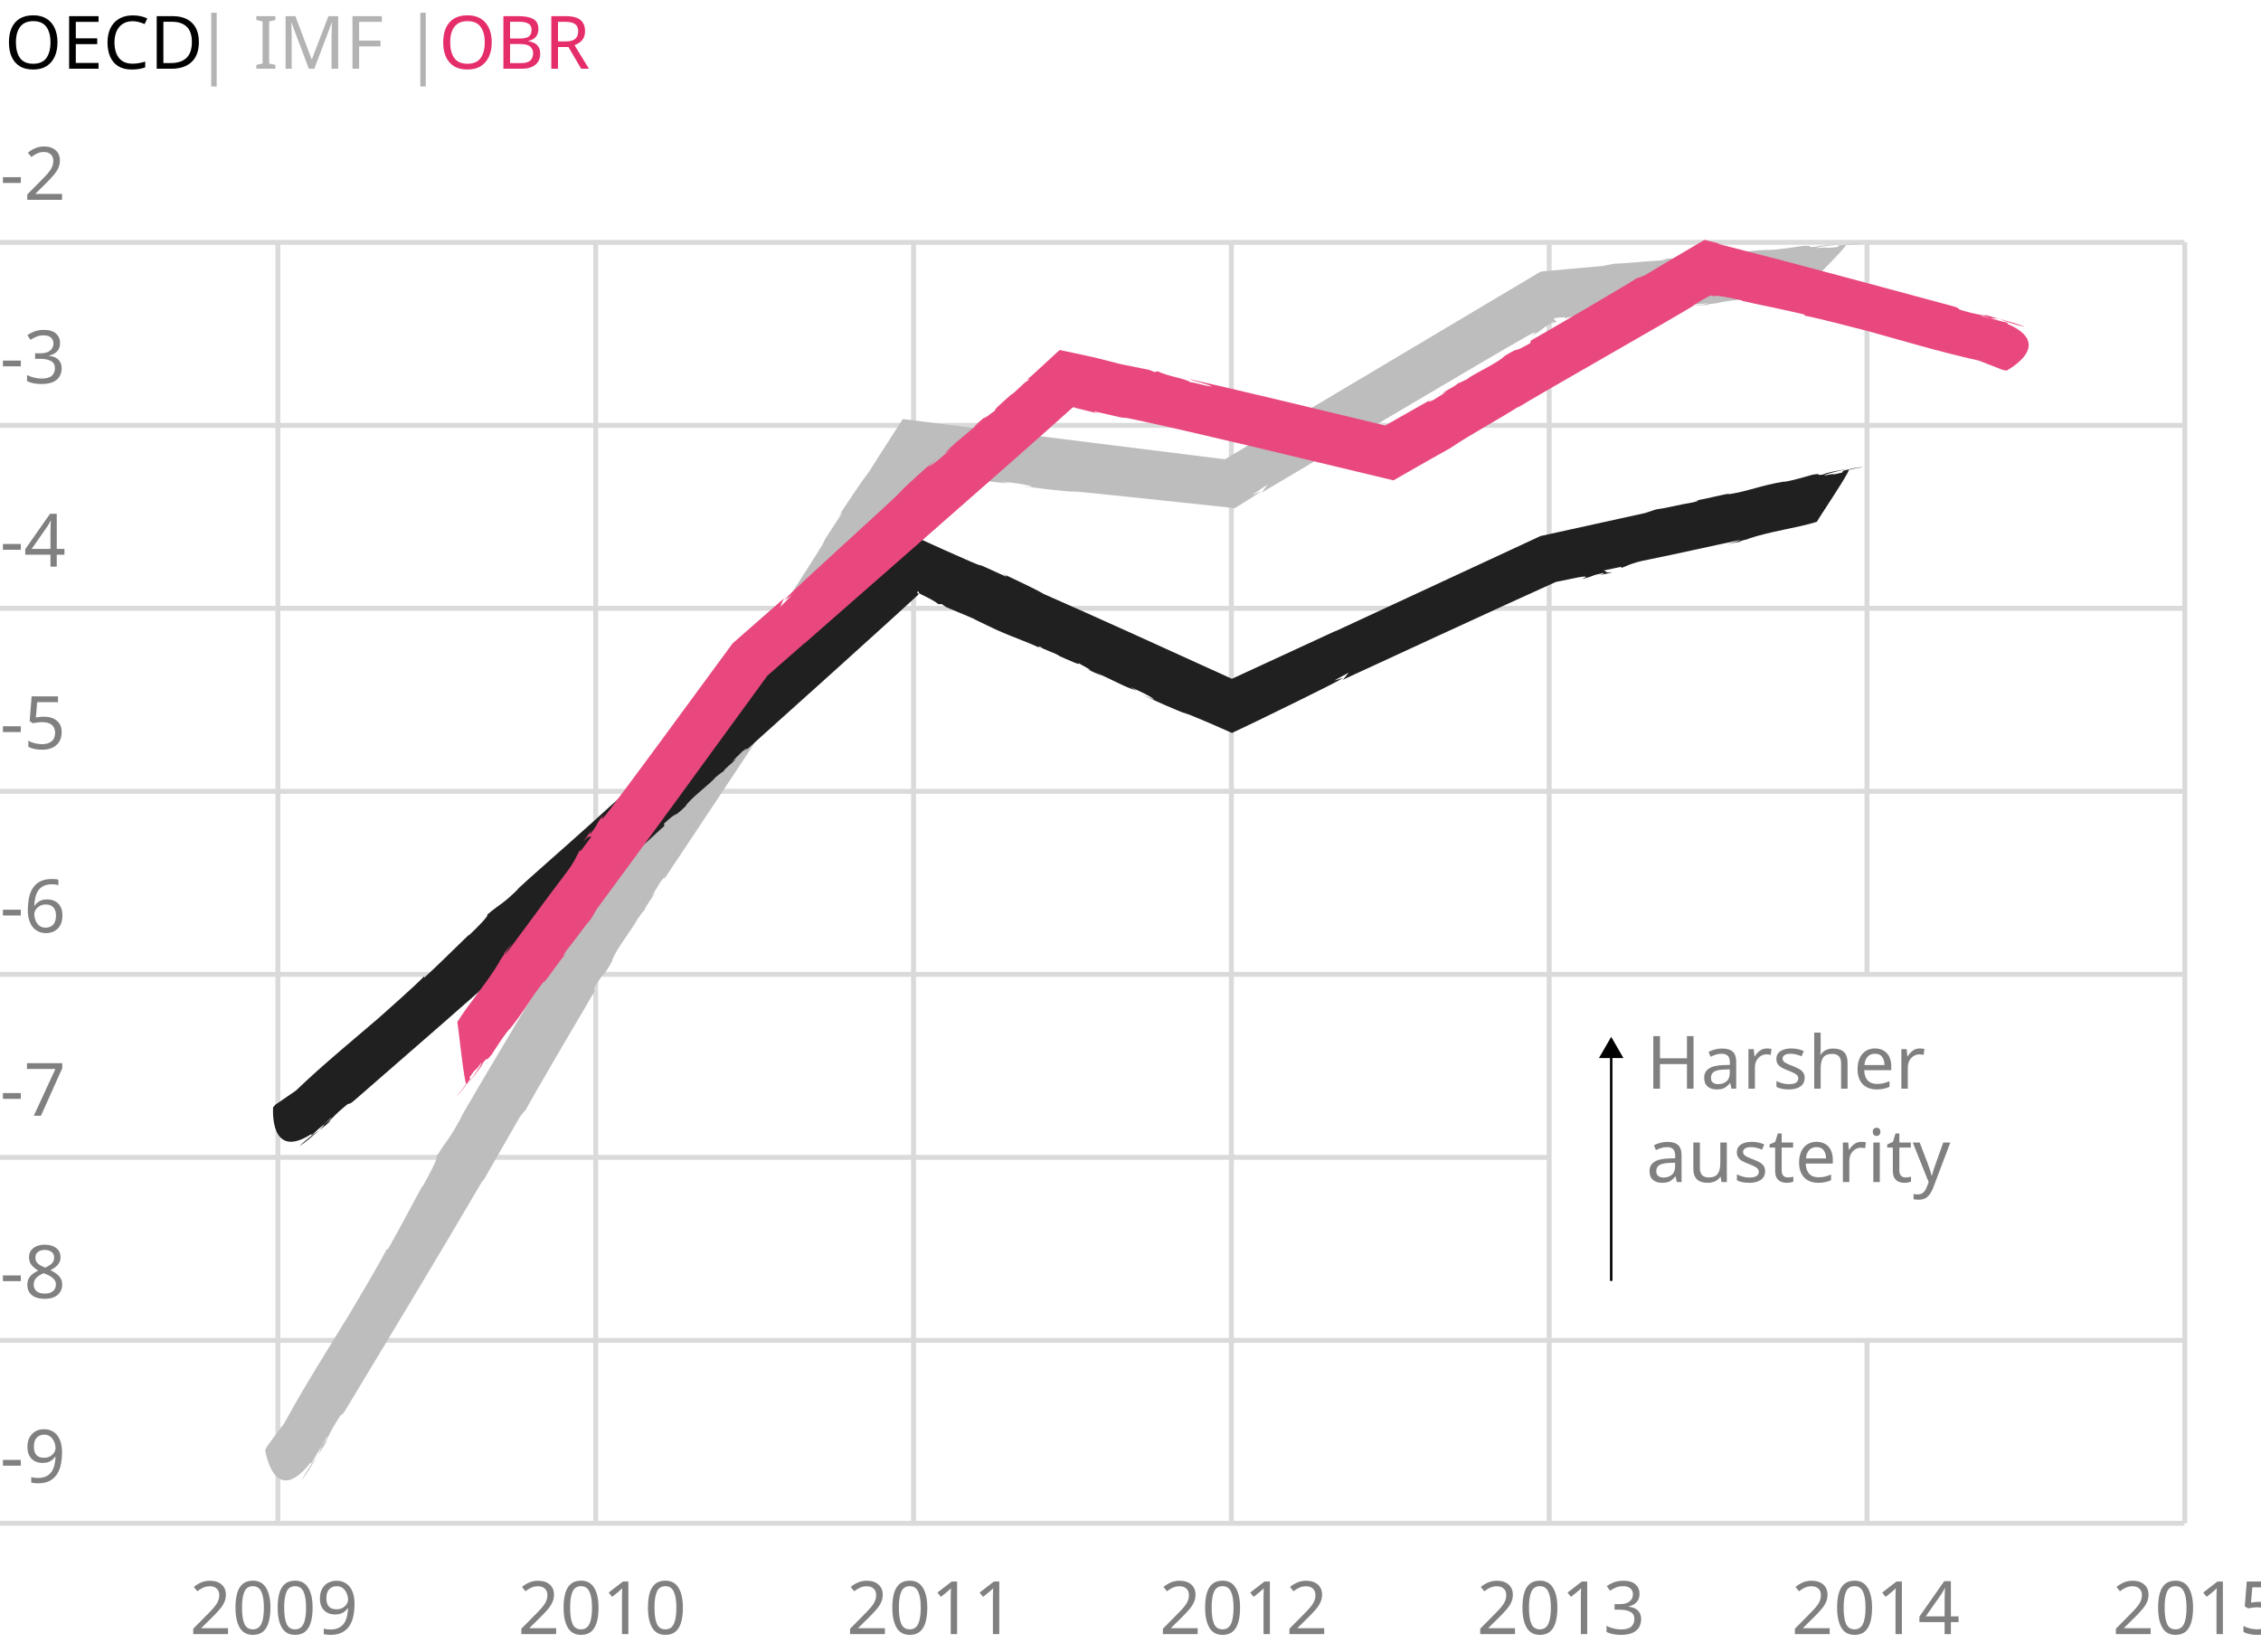
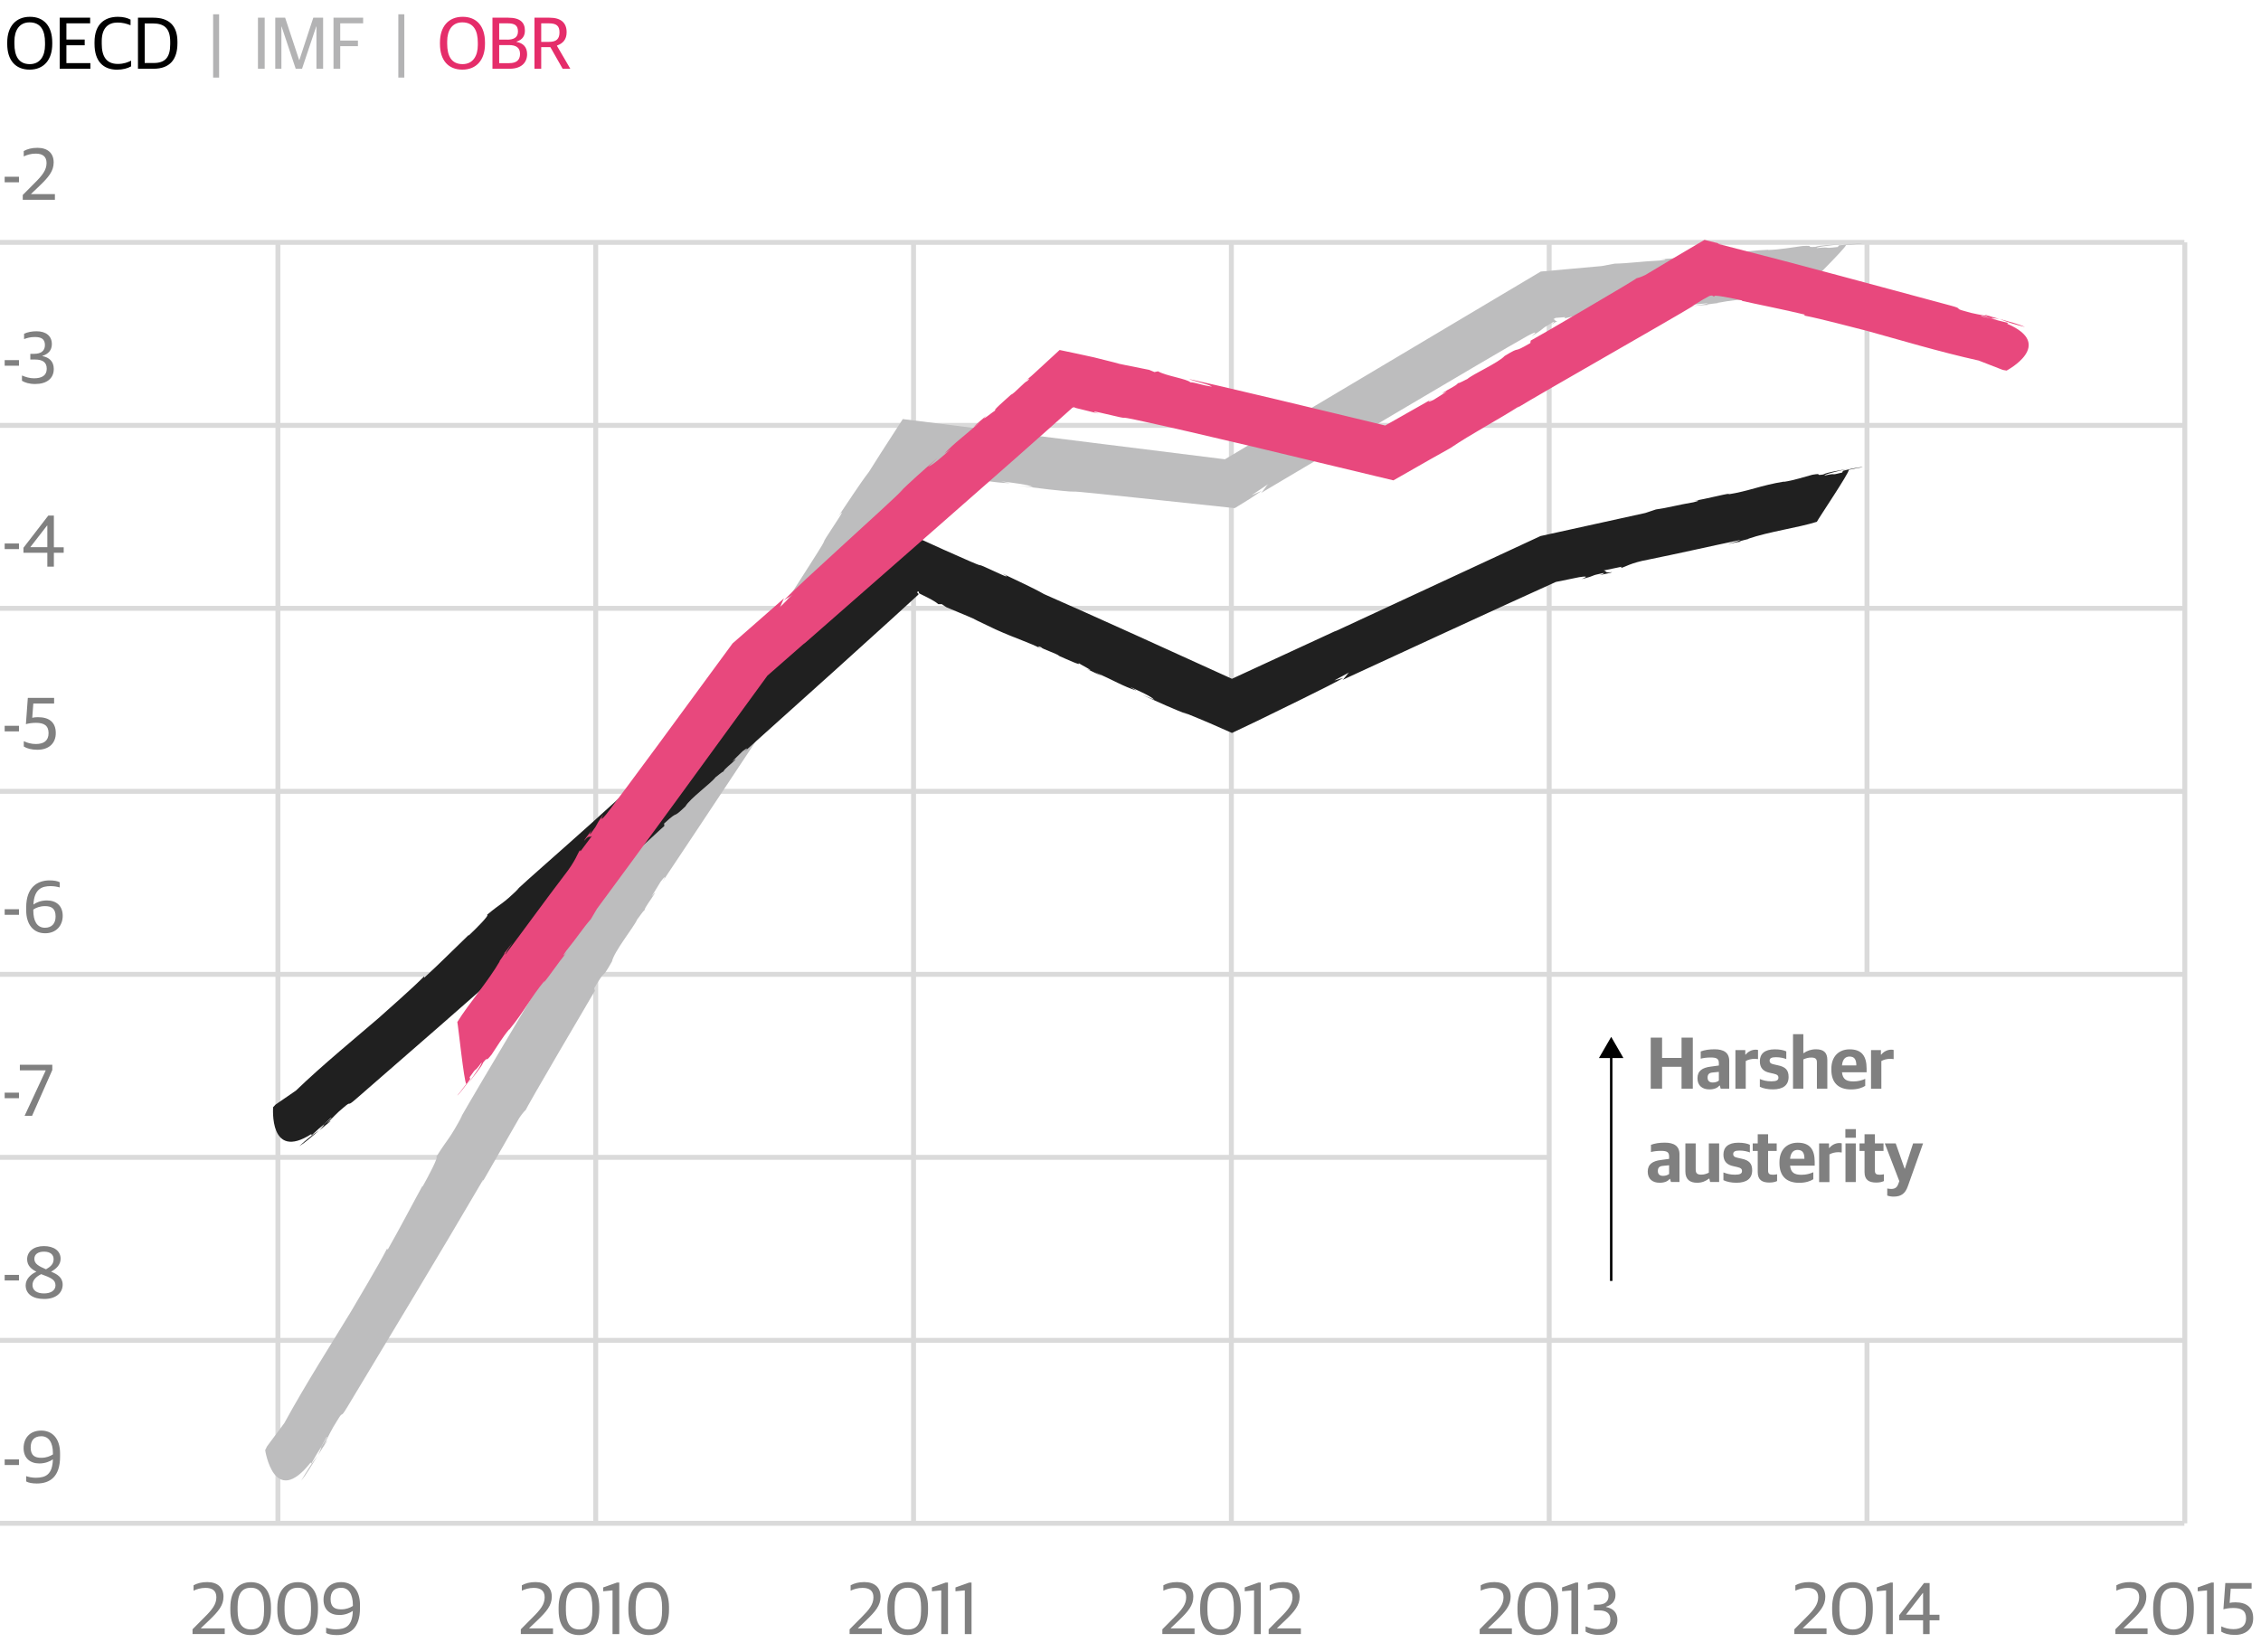
<svg xmlns="http://www.w3.org/2000/svg" width="460" height="336" viewBox="0 0 460 336">
-   <text transform="translate(.895 13.99)">
-     <tspan x="0" y="0" font-family="'DS3DisplaySans'" font-size="15">OECD</tspan>
-     <tspan x="38.5" y="0" fill="#B3B3B4" font-family="'DS3DisplaySans'" font-size="15">| IMF |</tspan>
-     <tspan x="88.35" y="0" fill="#E52D6A" font-family="'DS3DisplaySans'" font-size="15">OBR</tspan>
-   </text>
+   <path d="M1.47 8.94v-.3c0-3.22 1.72-5.22 4.62-5.22 2.82 0 4.54 1.86 4.54 5.23v.3c0 3.22-1.72 5.22-4.6 5.22-2.84 0-4.56-1.86-4.56-5.23zm7.69.24v-.51c0-2.42-.83-4.11-3.15-4.12-2.1 0-3.08 1.67-3.08 3.85v.51c0 2.42.83 4.14 3.13 4.14 2.11 0 3.1-1.68 3.1-3.87zM12.15 3.6h6.19v1.15h-4.83v3.3h3.72v1.16h-3.72v3.63h4.88v1.15h-6.24V3.6zM19.23 8.94v-.36c0-3.75 2.14-5.16 4.77-5.16 1.09 0 1.92.23 2.56.57v1.14c-.87-.33-1.63-.54-2.65-.54-1.86 0-3.21 1.08-3.21 3.77v.57c0 2.56.95 4.08 3.27 4.08 1.26 0 2.05-.35 2.71-.66v1.15c-.73.42-1.71.68-2.89.68-2.79-.01-4.56-1.72-4.56-5.24zM28.08 3.6h3.13c3.15 0 4.89 1.6 4.89 4.9v.3c0 3.24-1.5 5.19-4.86 5.19h-3.17V3.6zm3.19 9.22c2.32 0 3.36-1.14 3.36-3.81V8.5c0-2.82-1.29-3.73-3.54-3.73h-1.65v8.05h1.83z" />
+   <path fill="#B3B3B4" d="M43.36 2.91h1.22v12.88h-1.22V2.91zM52.48 3.6h1.37v10.39h-1.37V3.6zM56 3.6h2.01l2.85 8.61h.05l2.83-8.61h2v10.39h-1.36V5.4h-.05l-2.88 8.59h-1.29L57.29 5.4h-.04v8.59H56V3.6zM67.85 3.6h6.03v1.15h-4.66v3.5h3.6V9.4h-3.6v4.59h-1.37V3.6zM81.04 2.91h1.22v12.88h-1.22V2.91z" />
+   <path fill="#E52D6A" d="M89.51 8.94v-.3c0-3.22 1.72-5.22 4.62-5.22 2.82 0 4.54 1.86 4.54 5.23v.3c0 3.22-1.72 5.22-4.6 5.22-2.83 0-4.56-1.86-4.56-5.23zm7.7.24v-.51c0-2.42-.83-4.11-3.15-4.12-2.1 0-3.08 1.67-3.08 3.85v.51c0 2.42.83 4.14 3.13 4.14 2.11 0 3.1-1.68 3.1-3.87zM100.19 3.6h3.22c2.43 0 3.38.99 3.38 2.62 0 1.03-.43 1.84-1.69 2.25v.06c1.3.24 2.14 1.01 2.14 2.5 0 1.71-1.18 2.96-3.55 2.96h-3.5V3.6zm3 4.47c1.25 0 2.19-.38 2.19-1.67 0-1.27-.72-1.65-2.08-1.65h-1.74v3.31h1.63zm.41 4.78c1.45 0 2.2-.61 2.2-1.87 0-1.31-.82-1.81-2.29-1.81h-1.95v3.69h2.04zM108.74 3.6h3.06c2.28 0 3.48 1 3.48 2.95 0 1.49-.75 2.28-1.96 2.72v.07l2.71 4.65h-1.56l-2.5-4.4h-1.86v4.4h-1.37V3.6zm2.97 4.92c1.51 0 2.12-.62 2.12-1.94 0-1.31-.63-1.83-2.13-1.83h-1.59v3.77h1.6z" />
  <g stroke="#DADADA" stroke-miterlimit="10" fill="none">
    <path d="M0 309.98h444.41M0 272.75h444.41M0 235.51h315.05M0 198.27h444.41M0 161.03h444.41M0 123.79h444.41M0 86.56h444.41M0 49.32h444.41M56.54 49.32v260.66M121.2 49.32v260.66M185.86 49.32v260.66M250.52 49.32v260.66M315.18 49.32v260.66M379.84 272.52v37.46M379.84 49.32v148.51M444.5 49.32v260.66" />
  </g>
  <g fill="#BDBDBE">
    <path d="M61.27 301.33c.91-1.08 2.15-3.14 3.34-5.08-1.09 1.4-2.12 2.95-3.34 5.08zM64.63 296.22c0-.01.01-.02.01-.03-.02.03-.03.05-.04.07.02-.02.02-.03.03-.04zM377.2 49.49c-.57.06-1.21.12-1.86.18.62-.04 1.25-.1 1.86-.18zM121.04 201.62l-.16-.51c2.73-4.65 1.18-1.11 3.63-5.47.42-2.03 4.46-6.98 5.15-8.58.02.06 1.37-1.98 1.43-1.76.15-.79 1.31-2.14 2.09-3.47.23-.51-.3.29-.61.59l1.84-3.01c.84-1.1 1.18-1.29.39-.02 5.14-7.66 29.63-44.54 34.94-52.94-.89.94-2.44 3.59-3.39 4.37 1.27-2.31 2.18-3.2 2.63-4.28 1.01-.55 3.27-4.76 4.82-6.13l.15-.8.87-.99c6.05-9.84 1.31-2.29 6.98-10.82 3.21-4.98 4.39-7.57 6.33-10.25-.27.41-1.14 1.4-.37.07.09-.02.27-.25.49-.59.05-.09.11-.18.17-.28.07-.11.03-.05.05-.09l.03-.1c.04-.14.1-.34.2-.23v-.01c.09 0 .27.02.42 0h.03c.06 0 .12.01.18.01.13.01.25.02.37.02.22.01.41.02.53.01.24-.02.24-.08-.15-.23.8.29 5.1.92 2.51.75 1.45.2 2.86.43 3.92.49l-1.86-.34c4.92.58 7.57 1.21 10.81 1.3l-1.8-.38c2.94.36 5.4.65 6.51 1.16l-3.03-.28c4.88.62 7.82.98 11.91 1.31l-1.45-.2c2.1.12 7.76.72 14.09 1.39 6.83.73 14.38 1.53 19.52 2.07.85-.52 1.64-1.02 2.39-1.47.3-.19.59-.37.87-.55.2-.13.38-.25.56-.37.71-.47 1.28-.85 1.66-1.12l-2.05.88 3.44-2.3c-.42.25-1.25 1.8-1.65 1.93 7.62-4.52 47.24-28.08 54.39-32.07 2.93-1.54.74.09.73.14 3.41-2.13 1.34-1.14 4.3-2.85.83-.43-.05.29-.49.59.23-.14.46-.28.68-.41.16-.09.32-.18.47-.27.08-.04.15-.08.2-.12.04-.01.06-.03.06-.07-.03 0-.06-.01-.09-.02-.15.01-.24-.06-.33-.15-.04-.05-.08-.1-.12-.14-.06-.04-.06-.11-.27-.04.17-.1.35-.2.52-.3l1.98-.16-.17.24c.98-.08 2.42-.83 6.73-1.1 7.26-.56 15.13-1.35 22.43-1.96-.1.14-1.63.36-3.15.58.98-.08 2.47-.25 3.38-.24-1.78-.07 3.05-.43 1.66-.41 5.29-1.02 12.25-1.16 16.93-1.95.37-.52 9.34-9.26 9.29-9.83 1.46-.12 2.92-.24 3.37-.24-.39-.1-3.27.09-4.8.31l-.24.33c-3.51.43-.84-.11-4.27.22-.21-.24 2.95-.58 5.73-.85-2.51.2-5.02.24-6.02.61-2.37.11.23-.33-2.61-.18-2.01.26-4.65.75-6.98.81l.04-.05c-5.67.25-8.6 1.17-13.78 1.37l.55-.13c-1.84.02-5.41.54-8.71.68.94-.03 1.77.08-.2.28-3.8.18-6.36.58-9.14.63l-2.63.49c-2.08.19-5.05.46-12.41 1.12-14.09 8.39-49.13 29.24-59.1 35.17l.43-.3-5.58 3.33c-18.24-2.28-46.61-5.81-65.54-8.18-4.6 7.1-5.29 8.21-6.89 10.75-1.98 2.58-4.37 6.34-6.28 9.13 1.11-1.52.91-.88.1.34-5.66 8.6-.24.67-5.85 9.44-6.37 10.15-31.69 48.39-37.69 57.18-2.82 4.98-6.97 10.79-9.82 15.61 0 0 .05-.13.11-.27l.12-.26c-2.95 5.24-20.47 34.41-23.9 40.5l.52-.78c-2.9 5.37-2.81 4.45-5.35 8.52.67-.33-1.78 4.29-2.77 6.02l-.04-.11c-1.46 2.62-4.61 8.67-7.07 12.97l-.09-.28c-1.89 3.69-5.92 10.34-7.4 12.91-3.52 5.81-9.17 14.65-13.52 22.63l-3.52 4.74-.38.77s1.79 12.01 9.27 2.5l.09.28 1.18-2.06c1.53-2.4 1.98-3.66 2.07-3.38l-2 3.34c1.5-2.43.59-.65.15.35.62-1.02 1.23-2 1.77-2.79.21-.53-.29.31-.56.67.71-1.36 1.62-3.31 2.65-4.87 1.5-2.51.4.02 2.15-2.91 9.27-15.43 18.32-30.33 27.5-46.03.29-.31.04.11-.2.59 2.73-4.76 5.15-8.98 7.64-13.31.79-1.14 1.09-1.4 1.38-1.7-.29.31 3.16-5.66 6.71-11.74 1.78-3.04 3.58-6.11 4.96-8.45 1.32-2.28 2.27-3.87 2.33-3.96z" />
  </g>
-   <text transform="translate(0 301.689)" fill="#808080" font-family="'DS3DisplaySans'" font-size="15">-9</text>
-   <text transform="translate(0 264.143)" fill="#808080" font-family="'DS3DisplaySans'" font-size="15">-8</text>
-   <text transform="translate(0 227.046)" fill="#808080" font-family="'DS3DisplaySans'" font-size="15">-7</text>
-   <text transform="translate(0 189.725)" fill="#808080" font-family="'DS3DisplaySans'" font-size="15">-6</text>
-   <text transform="translate(0 152.404)" fill="#808080" font-family="'DS3DisplaySans'" font-size="15">-5</text>
-   <text transform="translate(0 115.309)" fill="#808080" font-family="'DS3DisplaySans'" font-size="15">-4</text>
-   <text transform="translate(0 77.988)" fill="#808080" font-family="'DS3DisplaySans'" font-size="15">-3</text>
-   <text transform="translate(0 40.666)" fill="#808080" font-family="'DS3DisplaySans'" font-size="15">-2</text>
-   <text transform="translate(38.596 332.526)" fill="#808080" font-family="'DS3DisplaySans'" font-size="15">2009</text>
-   <text transform="translate(105.35 332.526)" fill="#808080" font-family="'DS3DisplaySans'" font-size="15">2010</text>
-   <text transform="translate(172.234 332.526)" fill="#808080" font-family="'DS3DisplaySans'" font-size="15">2011</text>
-   <text transform="translate(235.87 332.526)" fill="#808080" font-family="'DS3DisplaySans'" font-size="15">2012</text>
-   <text transform="translate(300.43 332.526)" fill="#808080" font-family="'DS3DisplaySans'" font-size="15">2013</text>
-   <text transform="translate(364.449 332.526)" fill="#808080" font-family="'DS3DisplaySans'" font-size="15">2014</text>
-   <text transform="translate(429.755 332.526)" fill="#808080" font-family="'DS3DisplaySans'" font-size="15">2015</text>
+   <g fill="#808080">
+     <path d="M.95 296.98h2.91v1.14H.95v-1.14zM5.33 301.46v-1.08c.39.15 1.17.33 1.92.33 2.07 0 3.42-.67 3.51-3.75-.58.43-1.58.84-2.75.84-1.88 0-3.21-1.08-3.21-3.13 0-1.95 1.21-3.56 3.58-3.56 2.22 0 3.84 1.56 3.84 4.65v.66c0 4.08-2.05 5.46-4.74 5.46-.91 0-1.72-.15-2.15-.42zm5.44-5.5v-.22c0-2.18-.84-3.48-2.37-3.48-1.47 0-2.16.88-2.16 2.28 0 1.69.9 2.11 2.16 2.11 1.01 0 1.78-.32 2.37-.69z" />
+   </g>
+   <g fill="#808080">
+     <path d="M.95 259.43h2.91v1.14H.95v-1.14zM5.22 261.55c0-1.29 1.07-2.27 2.19-2.77-1.04-.52-1.89-1.25-1.89-2.54 0-1.54 1.32-2.67 3.4-2.67 2.04 0 3.41.96 3.41 2.58 0 1.2-.87 2.05-1.94 2.62 1.22.51 2.36 1.14 2.36 2.64 0 1.68-1.37 2.92-3.76 2.92-2.36.01-3.77-1.06-3.77-2.78zm6.07.01c0-1.18-.99-1.57-2.91-2.28-.94.46-1.77 1.17-1.77 2.21 0 1.12.93 1.71 2.34 1.71s2.34-.62 2.34-1.64zm-.38-5.34c0-.87-.63-1.52-1.96-1.52-1.2 0-1.96.52-1.96 1.47 0 1.01.88 1.48 2.37 2.12.96-.54 1.55-1.09 1.55-2.07z" />
+   </g>
+   <g fill="#808080">
+     <path d="M.95 222.34h2.91v1.14H.95v-1.14zM9.28 217.87v-.06H4.04v-1.15h6.6v1.08l-4.11 9.31H5.01l4.27-9.18z" />
+   </g>
+   <g fill="#808080">
+     <path d="M.95 185.02h2.91v1.14H.95v-1.14zM5.33 185.27v-.66c0-4.08 2.33-5.46 4.74-5.46.91 0 1.65.14 2.08.38v1.06c-.39-.12-1.09-.27-1.84-.27-1.72 0-3.36.52-3.51 3.75.58-.44 1.58-.84 2.75-.84 1.88 0 3.21 1.08 3.21 3.13 0 1.95-1.28 3.55-3.57 3.55-2.47.01-3.86-1.89-3.86-4.64zm5.98 1.23c0-1.69-.9-2.11-2.16-2.11-1 0-1.79.31-2.37.69v.23c0 1.98.67 3.48 2.38 3.48 1.4-.01 2.15-.89 2.15-2.29z" />
+   </g>
+   <g fill="#808080">
+     <path d="M.95 147.69h2.91v1.14H.95v-1.14zM4.84 151.91v-1.08c.71.34 1.53.57 2.47.57 1.58 0 2.57-.66 2.57-2.21 0-1.56-.93-2.1-2.57-2.1-.81 0-1.54.12-2.04.27l.39-5.35h5.35v1.15H6.78l-.22 2.9c.33-.08.67-.12 1.16-.12 2.25 0 3.63 1 3.63 3.24 0 2.06-1.4 3.39-3.72 3.39-1.27 0-2.16-.27-2.79-.66z" />
+   </g>
+   <g fill="#808080">
+     <path d="M.95 110.6h2.91v1.14H.95v-1.14zM9.63 112.49H4.77v-1.02l5.05-6.55h1.14v6.45h2v1.12h-2v2.82H9.63v-2.82zm0-1.13v-4.41h-.06l-3.38 4.36v.04h3.44z" />
+   </g>
+   <g fill="#808080">
+     <path d="M.95 73.28h2.91v1.14H.95v-1.14zM4.47 77.49v-1.08c.72.31 1.59.57 2.42.57 1.65 0 2.62-.58 2.62-1.95 0-1.33-.88-1.87-2.38-1.87h-.96V72h.78c1.35 0 2.19-.57 2.19-1.78 0-1.26-.78-1.64-2.03-1.64-.97 0-1.54.18-2.21.42v-1.08c.71-.35 1.62-.51 2.55-.51 1.89 0 3.1.96 3.1 2.6 0 1.24-.69 2.02-1.93 2.41v.04c1.39.27 2.32 1.08 2.32 2.62 0 1.95-1.46 3.06-3.76 3.06-1.26.01-2.1-.29-2.71-.65z" />
+   </g>
+   <g fill="#808080">
+     <path d="M.95 35.96h2.91v1.14H.95v-1.14zM4.63 39.68l2.46-2.48c1.49-1.48 2.38-2.58 2.38-4.02 0-1.33-.79-1.92-2.22-1.92-.96 0-1.77.26-2.42.57v-1.1c.75-.4 1.61-.65 2.78-.65 2.11 0 3.31 1.11 3.31 2.97 0 1.78-1.05 3.01-2.91 4.8l-1.68 1.6v.05h4.84v1.15H4.63v-.97z" />
+   </g>
+   <g fill="#808080">
+     <path d="M39.18 331.54l2.46-2.48c1.49-1.48 2.38-2.58 2.38-4.02 0-1.33-.79-1.92-2.22-1.92-.96 0-1.77.26-2.42.57v-1.1c.75-.4 1.61-.65 2.78-.65 2.11 0 3.31 1.11 3.31 2.97 0 1.78-1.05 3.01-2.91 4.8l-1.68 1.6v.05h4.84v1.15h-6.55v-.97zM46.86 327.67v-.54c0-3.73 1.93-5.17 4.18-5.17 2.24 0 4.09 1.41 4.09 5.08v.54c0 3.69-1.77 5.14-4.11 5.14s-4.16-1.5-4.16-5.05zm6.86.1v-.75c0-2.53-.79-3.93-2.67-3.93s-2.71 1.3-2.71 3.84v.75c0 2.53.83 3.9 2.7 3.9s2.68-1.17 2.68-3.81zM56.42 327.67v-.54c0-3.73 1.93-5.17 4.18-5.17 2.24 0 4.09 1.41 4.09 5.08v.54c0 3.69-1.77 5.14-4.11 5.14s-4.16-1.5-4.16-5.05zm6.85.1v-.75c0-2.53-.79-3.93-2.67-3.93s-2.71 1.3-2.71 3.84v.75c0 2.53.83 3.9 2.7 3.9s2.68-1.17 2.68-3.81zM66.35 332.3v-1.08c.39.15 1.17.33 1.92.33 2.07 0 3.42-.67 3.51-3.75-.58.43-1.58.84-2.75.84-1.88 0-3.21-1.08-3.21-3.13 0-1.95 1.21-3.56 3.58-3.56 2.22 0 3.84 1.56 3.84 4.65v.66c0 4.08-2.05 5.46-4.74 5.46-.91 0-1.72-.15-2.15-.42zm5.44-5.5v-.22c0-2.18-.84-3.48-2.37-3.48-1.47 0-2.16.88-2.16 2.28 0 1.69.9 2.11 2.16 2.11 1 0 1.79-.32 2.37-.69z" />
+   </g>
+   <g fill="#808080">
+     <path d="M105.97 331.54l2.46-2.48c1.49-1.48 2.38-2.58 2.38-4.02 0-1.33-.79-1.92-2.22-1.92-.96 0-1.77.26-2.42.57v-1.1c.75-.4 1.61-.65 2.78-.65 2.11 0 3.31 1.11 3.31 2.97 0 1.78-1.05 3.01-2.91 4.8l-1.68 1.6v.05h4.84v1.15h-6.55v-.97zM113.65 327.67v-.54c0-3.73 1.93-5.17 4.18-5.17 2.24 0 4.09 1.41 4.09 5.08v.54c0 3.69-1.77 5.14-4.11 5.14s-4.16-1.5-4.16-5.05zm6.86.1v-.75c0-2.53-.79-3.93-2.67-3.93s-2.71 1.3-2.71 3.84v.75c0 2.53.83 3.9 2.7 3.9s2.68-1.17 2.68-3.81zM124.62 323.63l-1.9.18v-.78l2.79-.99h.48v10.48h-1.37v-8.89zM127.84 327.67v-.54c0-3.73 1.93-5.17 4.18-5.17 2.24 0 4.09 1.41 4.09 5.08v.54c0 3.69-1.77 5.14-4.11 5.14s-4.16-1.5-4.16-5.05zm6.86.1v-.75c0-2.53-.79-3.93-2.67-3.93s-2.71 1.3-2.71 3.84v.75c0 2.53.83 3.9 2.7 3.9s2.68-1.17 2.68-3.81z" />
+   </g>
+   <g fill="#808080">
+     <path d="M172.86 331.54l2.46-2.48c1.49-1.48 2.38-2.58 2.38-4.02 0-1.33-.79-1.92-2.22-1.92-.96 0-1.77.26-2.42.57v-1.1c.75-.4 1.61-.65 2.78-.65 2.11 0 3.31 1.11 3.31 2.97 0 1.78-1.05 3.01-2.91 4.8l-1.68 1.6v.05h4.84v1.15h-6.55v-.97zM180.54 327.67v-.54c0-3.73 1.93-5.17 4.18-5.17 2.24 0 4.09 1.41 4.09 5.08v.54c0 3.69-1.77 5.14-4.11 5.14s-4.16-1.5-4.16-5.05zm6.85.1v-.75c0-2.53-.79-3.93-2.67-3.93s-2.71 1.3-2.71 3.84v.75c0 2.53.83 3.9 2.7 3.9s2.68-1.17 2.68-3.81zM191.5 323.63l-1.9.18v-.78l2.79-.99h.48v10.48h-1.37v-8.89zM196.29 323.63l-1.9.18v-.78l2.79-.99h.48v10.48h-1.37v-8.89z" />
+   </g>
+   <g fill="#808080">
+     <path d="M236.49 331.54l2.46-2.48c1.49-1.48 2.38-2.58 2.38-4.02 0-1.33-.79-1.92-2.22-1.92-.96 0-1.77.26-2.42.57v-1.1c.75-.4 1.61-.65 2.78-.65 2.11 0 3.31 1.11 3.31 2.97 0 1.78-1.05 3.01-2.91 4.8l-1.68 1.6v.05h4.84v1.15h-6.55v-.97zM244.17 327.67v-.54c0-3.73 1.93-5.17 4.18-5.17 2.24 0 4.09 1.41 4.09 5.08v.54c0 3.69-1.77 5.14-4.11 5.14s-4.16-1.5-4.16-5.05zm6.86.1v-.75c0-2.53-.79-3.93-2.67-3.93s-2.71 1.3-2.71 3.84v.75c0 2.53.83 3.9 2.7 3.9s2.68-1.17 2.68-3.81zM255.14 323.63l-1.9.18v-.78l2.79-.99h.48v10.48h-1.37v-8.89zM258.12 331.54l2.46-2.48c1.49-1.48 2.38-2.58 2.38-4.02 0-1.33-.79-1.92-2.22-1.92-.96 0-1.77.26-2.42.57v-1.1c.75-.4 1.61-.65 2.78-.65 2.11 0 3.31 1.11 3.31 2.97 0 1.78-1.05 3.01-2.91 4.8l-1.68 1.6v.05h4.84v1.15h-6.55v-.97z" />
+   </g>
+   <g fill="#808080">
+     <path d="M301.05 331.54l2.46-2.48c1.49-1.48 2.38-2.58 2.38-4.02 0-1.33-.79-1.92-2.22-1.92-.96 0-1.77.26-2.42.57v-1.1c.75-.4 1.61-.65 2.78-.65 2.11 0 3.31 1.11 3.31 2.97 0 1.78-1.05 3.01-2.91 4.8l-1.68 1.6v.05h4.84v1.15h-6.55v-.97zM308.73 327.67v-.54c0-3.73 1.93-5.17 4.18-5.17 2.24 0 4.09 1.41 4.09 5.08v.54c0 3.69-1.77 5.14-4.11 5.14s-4.16-1.5-4.16-5.05zm6.86.1v-.75c0-2.53-.79-3.93-2.67-3.93s-2.71 1.3-2.71 3.84v.75c0 2.53.83 3.9 2.7 3.9s2.68-1.17 2.68-3.81zM319.7 323.63l-1.9.18v-.78l2.79-.99h.48v10.48h-1.37v-8.89zM322.59 332.03v-1.08c.72.31 1.59.57 2.42.57 1.65 0 2.62-.58 2.62-1.95 0-1.33-.88-1.87-2.38-1.87h-.96v-1.16h.78c1.35 0 2.19-.57 2.19-1.78 0-1.26-.78-1.64-2.03-1.64-.97 0-1.54.18-2.21.42v-1.08c.71-.35 1.62-.51 2.55-.51 1.89 0 3.1.96 3.1 2.6 0 1.24-.69 2.02-1.93 2.41v.05c1.39.27 2.32 1.08 2.32 2.62 0 1.95-1.46 3.06-3.76 3.06-1.25 0-2.09-.3-2.71-.66z" />
+   </g>
+   <g fill="#808080">
+     <path d="M365.07 331.54l2.46-2.48c1.49-1.48 2.38-2.58 2.38-4.02 0-1.33-.79-1.92-2.22-1.92-.96 0-1.77.26-2.42.57v-1.1c.75-.4 1.61-.65 2.78-.65 2.11 0 3.31 1.11 3.31 2.97 0 1.78-1.05 3.01-2.91 4.8l-1.68 1.6v.05h4.84v1.15h-6.55v-.97zM372.75 327.67v-.54c0-3.73 1.93-5.17 4.18-5.17 2.24 0 4.09 1.41 4.09 5.08v.54c0 3.69-1.77 5.14-4.11 5.14s-4.16-1.5-4.16-5.05zm6.86.1v-.75c0-2.53-.79-3.93-2.67-3.93s-2.71 1.3-2.71 3.84v.75c0 2.53.83 3.9 2.7 3.9s2.68-1.17 2.68-3.81zM383.72 323.63l-1.9.18v-.78l2.79-.99h.48v10.48h-1.37v-8.89zM391.25 329.71h-4.86v-1.02l5.05-6.55h1.14v6.45h2v1.12h-2v2.82h-1.33v-2.82zm0-1.13v-4.41h-.06l-3.38 4.36v.04h3.44z" />
+   </g>
+   <g fill="#808080">
+     <path d="M430.38 331.54l2.46-2.48c1.49-1.48 2.38-2.58 2.38-4.02 0-1.33-.79-1.92-2.22-1.92-.96 0-1.77.26-2.42.57v-1.1c.75-.4 1.61-.65 2.78-.65 2.11 0 3.31 1.11 3.31 2.97 0 1.78-1.05 3.01-2.91 4.8l-1.68 1.6v.05h4.84v1.15h-6.55v-.97zM438.06 327.67v-.54c0-3.73 1.93-5.17 4.18-5.17 2.24 0 4.09 1.41 4.09 5.08v.54c0 3.69-1.77 5.14-4.11 5.14s-4.16-1.5-4.16-5.05zm6.85.1v-.75c0-2.53-.79-3.93-2.67-3.93s-2.71 1.3-2.71 3.84v.75c0 2.53.83 3.9 2.7 3.9s2.68-1.17 2.68-3.81zM449.02 323.63l-1.9.18v-.78l2.79-.99h.48v10.48h-1.37v-8.89zM451.92 332.03v-1.08c.71.34 1.53.57 2.47.57 1.58 0 2.57-.66 2.57-2.21 0-1.56-.93-2.1-2.57-2.1-.81 0-1.54.12-2.04.27l.39-5.35h5.35v1.15h-4.25l-.22 2.9c.33-.08.67-.12 1.16-.12 2.25 0 3.63 1 3.63 3.24 0 2.06-1.4 3.39-3.72 3.39-1.26 0-2.14-.27-2.77-.66z" />
+   </g>
  <g fill="#202020">
    <path d="M60.88 233.24c1.04-.61 2.58-1.95 4.05-3.21-1.26.82-2.51 1.8-4.05 3.21zM64.96 230.01s.01-.02.02-.02c-.02.02-.04.03-.05.04.01-.01.02-.01.03-.02zM377.49 94.99c-.47.11-1.01.23-1.55.35.52-.1 1.05-.21 1.55-.35zM135.16 168.08l-.05-.5c3.38-3.1 1.29-.56 4.35-3.5.84-1.54 5.24-4.71 6.12-5.92.01.06 1.55-1.33 1.57-1.11.26-.66 1.53-1.49 2.44-2.43.29-.38-.32.17-.64.34l2.14-2.1c.93-.72 1.27-.78.35.11 2.73-2.45 10.31-9.27 18.23-16.38 3.94-3.57 7.97-7.22 11.51-10.42 1.77-1.61 3.41-3.11 4.86-4.44.18-.17.36-.33.54-.49l.24-.22.01-.01.01-.03c.01 0 .02-.01.03-.01.01-.12-.02-.16-.06-.21-.04-.01-.08-.04-.21-.18.03-.15.1-.21.15-.23.07.05.11.1.17 0 .01.15.03.25.05.31.01.03.02.05.04.07v.01l.09.05.22.11c.14.07.29.14.44.22 1.19.59 2.48 1.22 3.13 1.82l.71-.01.93.63c9.05 3.81 2.1.8 9.97 4.5 4.59 2.06 6.94 2.68 9.42 3.99-.38-.18-1.31-.81-.09-.34.09.34 3.23 1.28 3.7 1.79 1.17.5 4.92 2.27 3.8 1.34.56.46 3.88 2.07 1.82 1.3 1.13.53 2.2 1.08 3.05 1.39l-1.41-.76c3.84 1.71 5.81 2.93 8.43 3.77l-1.35-.78c2.29 1.03 4.22 1.89 4.96 2.63l-2.39-.98c3.79 1.74 6.09 2.77 9.33 4.04l-1.12-.53c.66.24 1.75.68 3.12 1.25l2.26.95c1.45.64 2.99 1.32 4.61 2.03 1.61-.76 3.29-1.56 5.01-2.38 1.03-.5 2.08-1.01 3.13-1.53 2.1-1.03 4.22-2.07 6.17-3.02 3.9-1.92 7.14-3.55 8.34-4.27l-1.83.52 3.09-1.67c-.38.17-1.16 1.54-1.51 1.6 2.9-1.34 10.98-5.07 19.78-9.13 4.4-2.02 8.99-4.13 13.19-6.06 4.05-1.84 7.74-3.52 10.53-4.79 2.18-.45 3.77-.77 4.7-.96 2.77-.44.59.33.57.38 3.31-.83 1.37-.61 4.21-1.2.78-.12-.11.25-.54.39 1.23-.3 2.41-.46 2.47-.61-1.58.24-.99-.25-1.7-.33l3.65-.76-.11.25c.81-.17 1.93-1.04 5.54-1.7 6.06-1.22 12.6-2.72 18.69-3.99-.07.15-1.32.5-2.59.86.82-.17 2.05-.47 2.82-.54-1.52.09 2.52-.71 1.35-.55 4.33-1.5 10.19-2.26 14.04-3.48.24-.55 6.63-10.01 6.5-10.58 1.22-.25 2.44-.51 2.82-.54-.34-.07-2.75.39-4.01.75l-.15.35c-2.91.74-.73-.03-3.58.61-.21-.22 2.41-.84 4.73-1.37-2.09.42-4.21.7-5 1.15-1.98.32.15-.35-2.23.06-1.67.44-3.82 1.16-5.79 1.44l.02-.05c-4.76.77-7.11 1.94-11.46 2.62l.44-.18c-1.55.19-4.5 1.03-7.27 1.47.79-.12 1.51-.09-.13.3-3.18.53-5.3 1.15-7.64 1.46l-2.16.72c-3.58.79-10.52 2.31-21.31 4.69-13.63 6.33-34.82 16.16-41.88 19.44l.38-.22c-5.4 2.5-12.98 6-21.28 9.83-6.44-2.93-13.28-6.03-19.63-8.92-7.06-3.19-13.59-6.12-18.61-8.32-2.39-1.37-5.85-2.9-8.42-4.16 1.4.76.83.69-.29.16-7.91-3.67-.61-.09-8.66-3.69-.83-.37-1.88-.83-3.12-1.38-2.02-.92-4.37-1.99-7.01-3.19-3.41 3.12-7.52 6.88-11.88 10.86-3.56 3.23-7.33 6.63-10.91 9.88-7.18 6.48-13.68 12.3-16.47 14.73-3.33 3.54-7.97 7.41-11.32 10.78l.29-.39c-1.83 1.77-8.13 7.46-14.5 13.22-6.39 5.74-12.95 11.44-15.1 13.48l.63-.49c-3.7 3.61-3.44 2.84-6.56 5.46.67-.05-2.48 3.06-3.72 4.21l-.01-.11c-1.85 1.75-5.92 5.85-9.02 8.68l-.03-.27c-2.46 2.51-7.44 6.83-9.3 8.52-4.36 3.77-11.25 9.39-16.8 14.74l-4.13 2.84-.5.53s-.9 11.03 7.78 5.47l.03.27 1.48-1.36c1.88-1.53 2.54-2.46 2.56-2.19l-2.49 2.18c1.85-1.57.67-.35.06.36.77-.66 1.52-1.29 2.17-1.78.3-.38-.32.17-.64.38.92-.93 2.14-2.29 3.39-3.27 1.87-1.64.36.16 2.54-1.75 11.52-10.05 22.75-19.73 34.25-30.06.32-.17.01.11-.3.44 3.44-3.14 6.49-5.93 9.62-8.8.95-.71 1.28-.82 1.6-.99-.33.16 4.03-3.75 8.45-7.79 2.21-2.02 4.44-4.07 6.14-5.63 1.7-1.59 2.87-2.65 2.95-2.7z" />
  </g>
  <g fill="#E8487D">
    <path d="M411.98 66.54c-1.14-.54-3.21-1.1-5.17-1.64 1.46.61 3.04 1.12 5.17 1.64zM406.78 64.88h-.03c.03.01.05.01.07.02-.02-.01-.03-.01-.04-.02zM94.18 221.92c.3-.41.64-.88.98-1.35-.34.45-.68.91-.98 1.35zM311.42 69.31l-.07.5c-4.16 2.43-1.44.31-5.24 2.63-1.22 1.36-6.42 3.67-7.6 4.7.01-.06-1.88 1.02-1.85.8-.42.6-1.9 1.19-3.05 1.95-.39.32.36-.1.73-.21l-2.67 1.68c-1.11.53-1.47.53-.33-.17-1.68.95-5.17 2.93-9.54 5.41l-.05-.02c-.07-.02.18.03-.5-.13l-2.92-.71c-1.99-.48-4.04-.97-6.11-1.47-4.15-.99-8.38-2.01-12.35-2.96-7.95-1.89-14.86-3.51-17.96-4.18 1.06.48 3.75.96 4.68 1.55-2.33-.33-3.34-.86-4.4-.88-.75-.73-4.98-1.3-6.59-2.24l-.72.15-1.09-.45c-10.11-2.04-2.33-.38-11.21-2.54l-3.3-.72c-1.34-.28-2.56-.54-3.7-.78l-4.7 4.33c-.75.71-1.47 1.35-2.26 1.97.33-.28 1.33-.91.35.05-.35-.05-2.62 2.54-3.31 2.77-.99.91-4.29 3.73-2.94 3.04-.68.35-3.65 2.83-2.02 1.2-.99.85-1.99 1.64-2.64 2.32l1.33-1.02c-3.3 2.94-5.3 4.3-7.25 6.44l1.33-.96c-1.98 1.75-3.62 3.22-4.65 3.63l1.97-1.86c-3.3 2.88-5.28 4.63-7.9 7.17l.99-.85c-3.27 3.33-21.43 19.52-24.36 22.68l1.68-1.08-2.62 2.6c.33-.28.74-1.86 1.08-2.03-1.77 1.56-5.7 5-10.62 9.31-4.57 6.22-10.21 13.9-15.1 20.56-4.81 6.53-8.91 12.04-10.5 14.09-1.88 2.27-.68.16-.69.11-2.04 2.94-.68 1.42-2.5 3.85-.54.64-.08-.27.17-.67-.77 1.09-1.58 2.03-1.53 2.19 1.07-1.28.94-.5 1.54-.94l-2.35 3.13-.08-.27c-.52.7-.83 2.14-3.21 5.16-3.93 5.16-8.06 10.88-11.98 16.1-.05-.16.71-1.31 1.46-2.46-.53.7-1.29 1.79-1.85 2.38 1.13-1.13-1.5 2.3-.69 1.36-2.4 4.17-6.48 8.85-8.69 12.46.17.59 1.37 12.24 1.83 12.59-.79 1.05-1.57 2.09-1.85 2.38.31-.19 1.89-2.22 2.64-3.37l-.11-.37c1.78-2.6.59-.48 2.4-2.97.3.02-1.33 2.33-2.8 4.34 1.36-1.79 2.83-3.47 3.15-4.37 1.34-1.63.11.37 1.71-1.6 1.01-1.5 2.23-3.56 3.58-5.14l.01.06c3.21-3.91 4.28-6.44 7.23-10l-.23.45c1.09-1.22 2.84-3.92 4.71-6.2-.54.65-1.12 1.12-.09-.32 2.14-2.63 3.38-4.58 5.01-6.45l1.21-2.06c2.98-4 9.6-13.05 16.55-22.56 6.81-9.35 13.95-19.14 18.14-24.9 4.49-3.94 6.36-5.58 7.66-6.71l-.32.33c6.78-5.94 17.12-15.01 27.53-24.13 5.2-4.57 10.4-9.15 15.19-13.35l6.78-6.01c1.06-.94 2.07-1.85 3.04-2.71.48-.43.96-.86 1.42-1.27l.6-.54.12-.12c.12-.03.22-.07.33-.12.11.05.22.1.32.13l.15.05.9.22c1.3.32 2.58.64 3.72.92-1.6-.48-1.01-.52.26-.21 8.91 2.12.64-.02 9.69 1.99 3.96.84 12.15 2.74 21.27 4.9 9.73 2.33 20.46 4.91 28.7 6.89 2.83-1.61 5.37-3.06 7.52-4.29 1.7-.95 3.09-1.73 4.08-2.29 4.21-2.87 9.84-5.83 14.03-8.53l-.39.33c4.56-2.81 30.91-17.76 36.22-21l-.75.38c1.75-1.12 2.77-1.71 3.57-2.12.27-.1.38-.07.57-.09.12.08.25.16.42.23 0-.05.01-.1.04-.14.02-.02.02-.04.06-.05h.26c.39.02.97.1 1.62.21 1.3.22 2.87.56 3.73.76l-.09.07c2.61.6 8.56 1.77 12.85 2.81l-.22.17c3.62.69 10.3 2.51 12.87 3.14 5.84 1.6 14.78 4.29 22.69 6.03l4.91 1.91.76.13s10.05-5.29.11-9.53l.22-.17-2.05-.5c-2.43-.74-3.63-.78-3.41-.95l3.36.89c-2.45-.7-.7-.37.27-.25-1.02-.29-2.02-.57-2.82-.85-.51-.04.33.18.71.33-1.35-.27-3.25-.54-4.84-1.05-2.52-.67-.07-.39-3.01-1.17-7.75-2.09-15.38-4.14-23.03-6.2-3.83-1.02-7.66-2.03-11.52-3.06-4.14-1.07-8.31-2.15-12.52-3.23-.69-.27.14-.06 1.04.13-1.39-.34-2.75-.68-3.97-.99-2.47 1.46-4.83 2.85-7.14 4.21-1.64.98-3.25 1.95-4.87 2.92-1.12.54-1.48.59-1.84.69.36-.11-4.92 3.03-10.35 6.21-2.71 1.58-5.46 3.19-7.55 4.41-2.08 1.19-3.52 2.02-3.61 2.06z" />
  </g>
  <path stroke="#000" stroke-width=".5" stroke-miterlimit="10" fill="none" d="M327.8 260.66v-46.08" />
  <path d="M330.29 215.31l-2.49-4.32-2.5 4.32z" />
-   <text transform="translate(334.911 221.537)">
-     <tspan x="0" y="0" fill="#808080" font-family="'DS5DisplaySansSemibold'" font-size="15">Harsher</tspan>
-     <tspan x="0" y="19" fill="#808080" font-family="'DS5DisplaySansSemibold'" font-size="15">austerity</tspan>
-   </text>
+   <g fill="#808080">
+     <path d="M335.84 211.14h2.31v4.14h3.96v-4.14h2.29v10.39h-2.29v-4.45h-3.96v4.45h-2.31v-10.39zM345.35 219.42c0-1.54 1.03-2.16 2.67-2.37l1.68-.23v-.48c0-.9-.44-1.15-1.68-1.15-.78 0-1.49.1-2.01.24v-1.47c.78-.29 1.7-.44 2.82-.44 1.86 0 2.98.68 2.98 2.37v5.64h-1.74l-.17-.63h-.09c-.35.46-1.02.78-2.03.78-1.41.01-2.43-.74-2.43-2.26zm4.35.47v-1.77l-1.23.12c-.72.06-1.06.34-1.06 1.05 0 .72.45.99 1.06.99.51 0 .99-.17 1.23-.39zM353.06 213.68h2.02v.92h.08c.44-.57 1.2-1 2.03-1 .21 0 .39.03.48.06v1.86c-.18-.03-.46-.06-.64-.06-.72 0-1.37.17-1.86.45v5.64h-2.1v-7.87zM358.04 221.15v-1.57c.66.24 1.27.46 2.37.46 1.03 0 1.41-.24 1.41-.73 0-.45-.22-.65-.99-.83l-.75-.17c-1.26-.25-2.04-.94-2.04-2.35 0-1.5.96-2.43 3.03-2.43 1.11 0 1.83.18 2.35.42v1.56c-.45-.18-1.2-.38-2.12-.38-.87 0-1.27.21-1.27.69 0 .45.25.65.94.79l.75.17c1.58.33 2.17 1 2.17 2.38 0 1.65-1.11 2.52-3.19 2.52-1.02.01-2.01-.2-2.66-.53zM364.79 210.45h2.1v3.85h.08c.63-.47 1.5-.78 2.49-.78 1.5 0 2.31.62 2.31 2.16v5.85h-2.12v-5.31c0-.74-.27-1.02-1.2-1.02-.53 0-1.14.18-1.56.38v5.95h-2.1v-11.08zM372.59 217.7v-.21c0-2.56 1.56-3.96 3.72-3.96 2.46 0 3.45 1.38 3.45 3.92v.75h-5.01c.15 1.45.92 1.86 2.33 1.86.99 0 1.74-.23 2.4-.52v1.42c-.55.36-1.48.73-2.88.73-2.67 0-4.01-1.46-4.01-3.99zm2.16-.9h2.92c0-1.29-.46-1.8-1.38-1.8-.7 0-1.4.37-1.54 1.8zM380.65 213.68h2.02v.92h.08c.44-.57 1.2-1 2.03-1 .21 0 .39.03.48.06v1.86c-.18-.03-.46-.06-.64-.06-.72 0-1.37.17-1.86.45v5.64h-2.1v-7.87zM335.23 238.42c0-1.54 1.03-2.16 2.67-2.37l1.68-.23v-.48c0-.9-.44-1.15-1.68-1.15-.78 0-1.49.1-2.01.24v-1.47c.78-.29 1.7-.44 2.82-.44 1.86 0 2.98.68 2.98 2.37v5.64h-1.74l-.17-.63h-.09c-.35.46-1.02.78-2.03.78-1.41.01-2.43-.74-2.43-2.26zm4.35.47v-1.77l-1.23.12c-.72.06-1.06.34-1.06 1.05 0 .72.45.99 1.06.99.51 0 .99-.17 1.23-.39zM342.89 238.39v-5.71h2.1v5.29c0 .77.29 1.06 1.14 1.06.61 0 1.11-.19 1.53-.4v-5.96h2.1v7.86h-1.84l-.15-.69h-.08c-.67.51-1.42.84-2.4.84-1.51.01-2.4-.71-2.4-2.29zM350.63 240.15v-1.57c.66.24 1.27.46 2.37.46 1.03 0 1.41-.24 1.41-.73 0-.45-.22-.65-.99-.83l-.75-.17c-1.26-.25-2.04-.94-2.04-2.35 0-1.5.96-2.43 3.03-2.43 1.11 0 1.83.18 2.35.42v1.56c-.45-.18-1.2-.38-2.12-.38-.87 0-1.27.21-1.27.69 0 .45.25.65.94.79l.75.17c1.58.33 2.17 1 2.17 2.38 0 1.65-1.11 2.52-3.19 2.52-1.02.01-2.01-.2-2.66-.53zM357.61 238.51v-4.3h-1.02v-1.53h1.02v-1.87h2.11v1.87h1.75v1.53h-1.75v4c0 .63.26.84.99.84.27 0 .6-.04.84-.1v1.38c-.31.15-.79.31-1.56.31-1.47 0-2.38-.52-2.38-2.13zM362.03 236.7v-.21c0-2.56 1.56-3.96 3.72-3.96 2.46 0 3.45 1.38 3.45 3.92v.75h-5.01c.15 1.45.92 1.86 2.33 1.86.99 0 1.74-.23 2.4-.52v1.42c-.55.36-1.48.73-2.88.73-2.67 0-4.01-1.46-4.01-3.99zm2.16-.9h2.92c0-1.29-.46-1.8-1.38-1.8-.7 0-1.4.37-1.54 1.8zM370.09 232.68h2.02v.92h.08c.44-.57 1.2-1 2.03-1 .21 0 .39.03.48.06v1.86c-.18-.03-.46-.06-.64-.06-.72 0-1.37.17-1.86.45v5.64h-2.1v-7.87zM375.44 229.77h2.13v1.75h-2.13v-1.75zm.02 2.91h2.1v7.86h-2.1v-7.86zM379.34 238.51v-4.3h-1.02v-1.53h1.02v-1.87h2.11v1.87h1.75v1.53h-1.75v4c0 .63.26.84.99.84.27 0 .6-.04.84-.1v1.38c-.31.15-.79.31-1.56.31-1.46 0-2.38-.52-2.38-2.13zM383.96 243.28v-1.43c.24.04.54.09.81.09.72 0 1.16-.29 1.4-.93l.25-.65-2.96-7.69h2.22l1.82 5.16h.04l1.68-5.16h2.03l-3.09 8.69c-.51 1.47-1.33 2.14-2.88 2.14-.46.01-1.05-.1-1.32-.22z" />
+   </g>
</svg>
